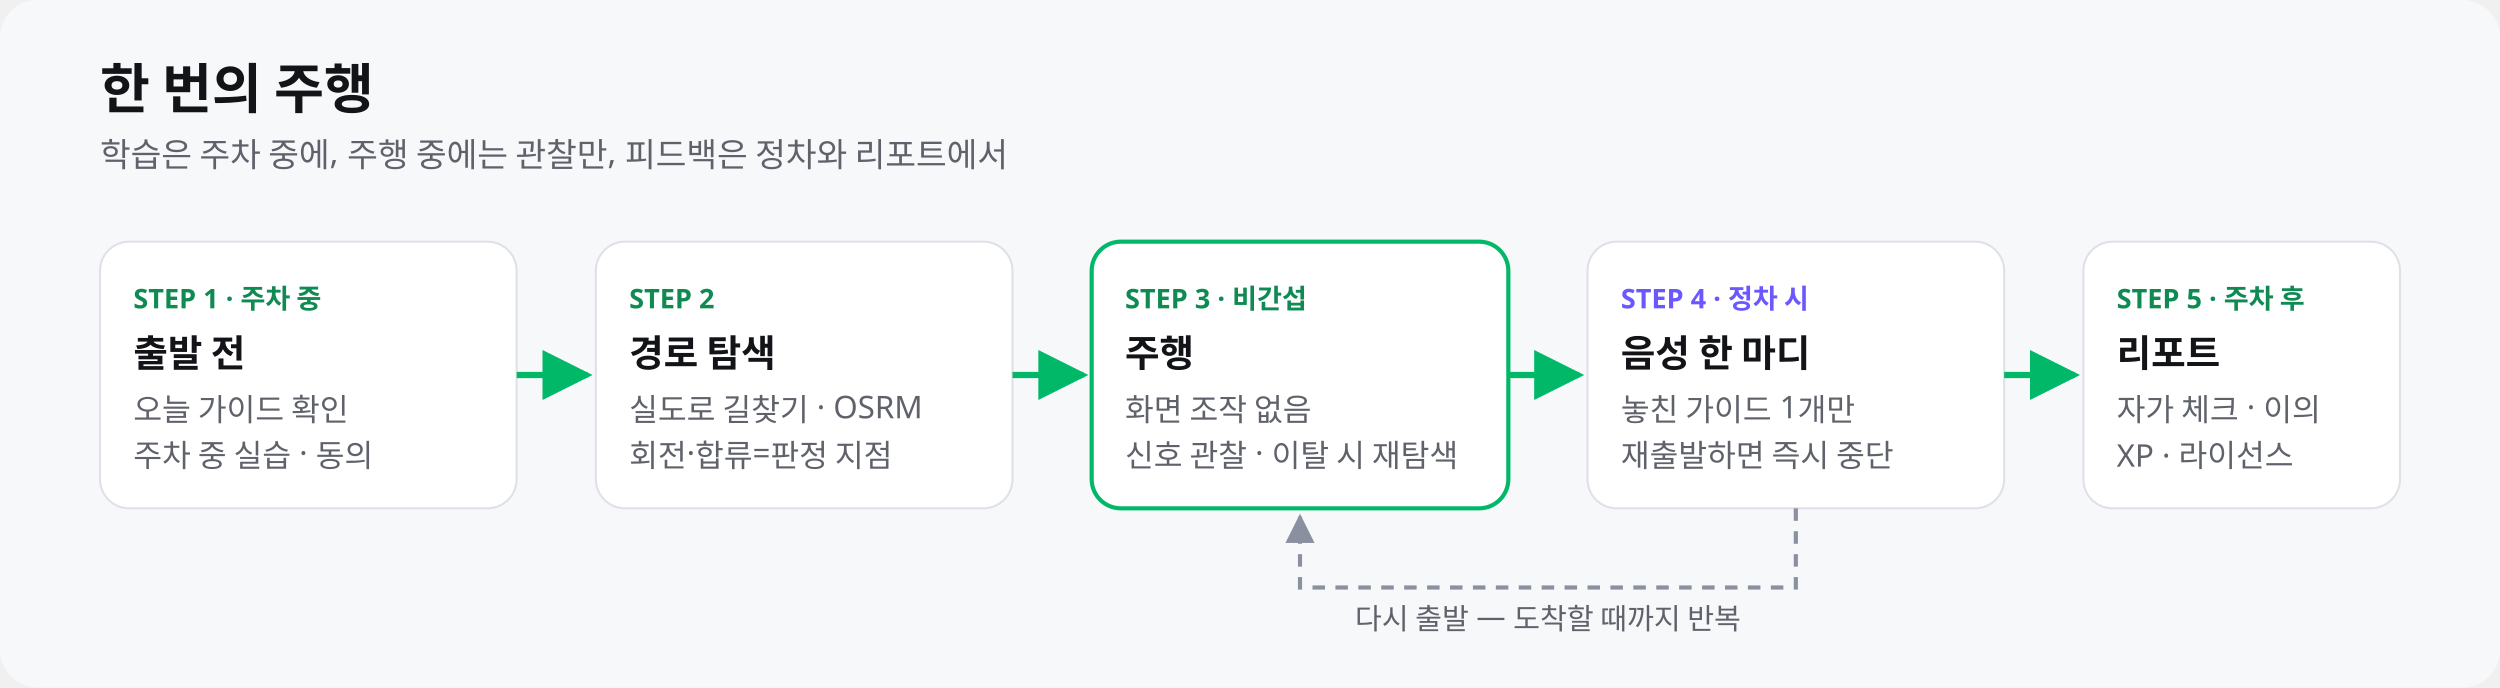
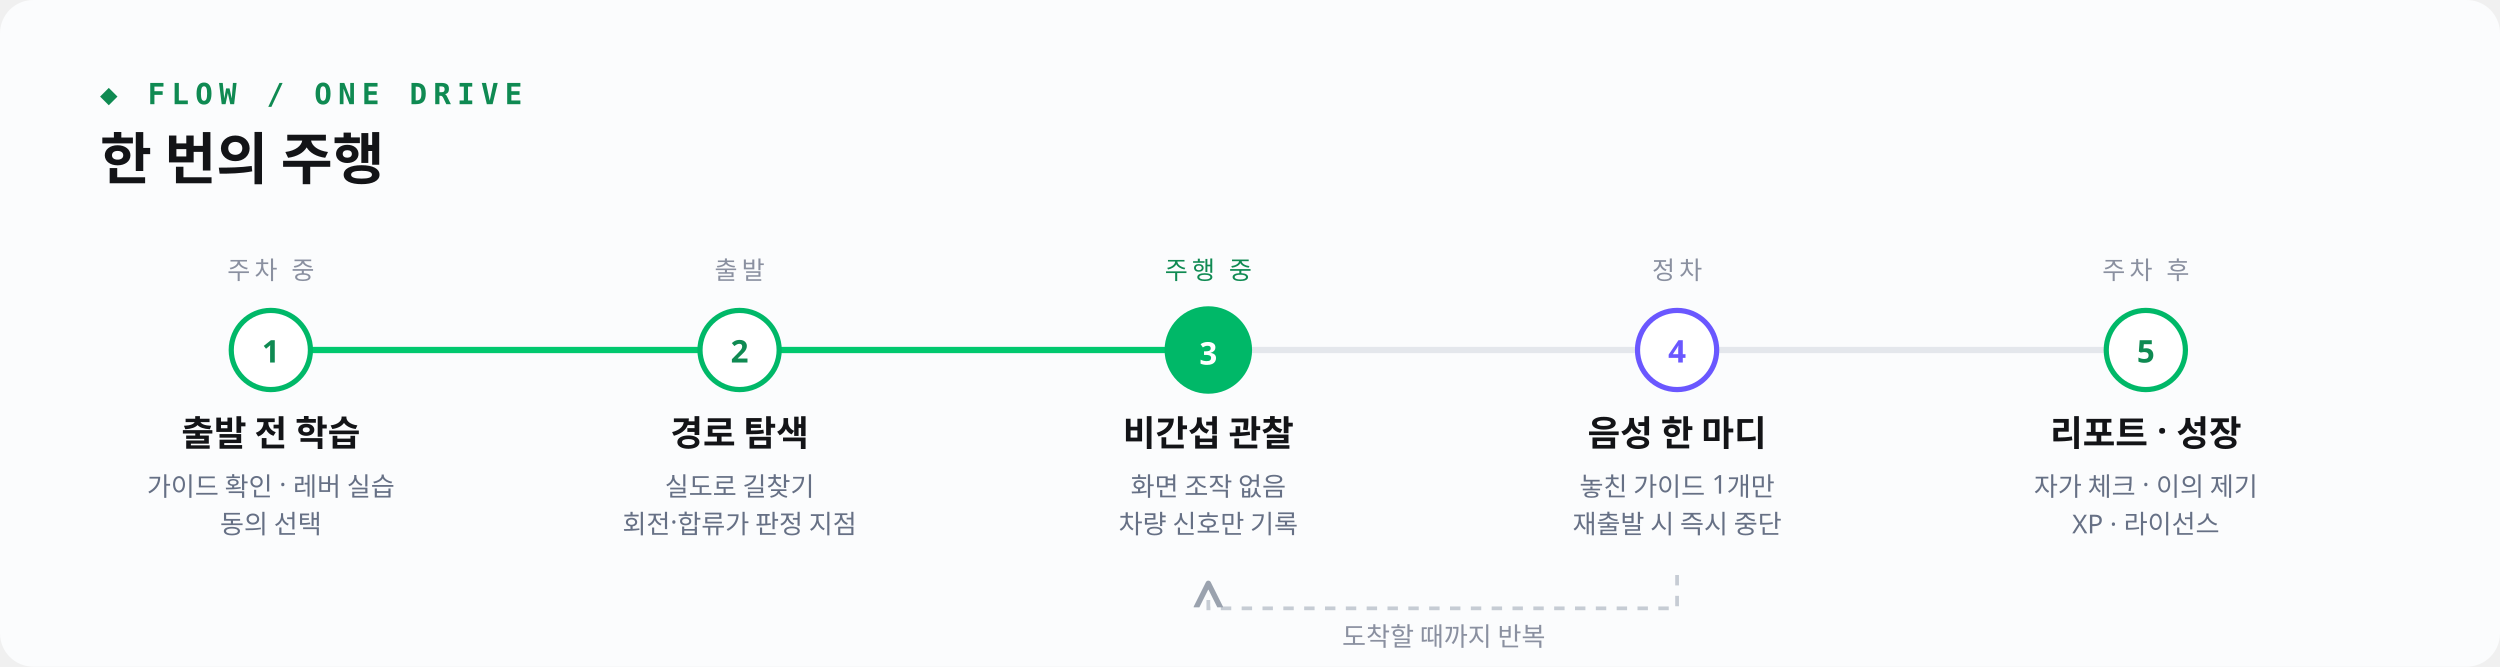
- <svg xmlns="http://www.w3.org/2000/svg" width="1200" height="330" viewBox="0 0 1200 330" font-family="'Malgun Gothic','Apple SD Gothic Neo','Noto Sans KR',sans-serif">
+ <svg xmlns="http://www.w3.org/2000/svg" width="1200" height="320" viewBox="0 0 1200 320" font-family="'Malgun Gothic','Apple SD Gothic Neo','Noto Sans KR',sans-serif">
  <defs>
-     <marker id="fa" viewBox="0 0 10 10" refX="9" refY="5" markerWidth="8" markerHeight="8" orient="auto">
-       <path d="M0 0 L10 5 L0 10 z" fill="#00B868" />
-     </marker>
-     <marker id="fb" viewBox="0 0 10 10" refX="9" refY="5" markerWidth="7" markerHeight="7" orient="auto">
-       <path d="M0 0 L10 5 L0 10 z" fill="#8A90A0" />
+     <marker id="fl" viewBox="0 0 10 10" refX="8" refY="5" markerWidth="8" markerHeight="8" orient="auto">
+       <path d="M0 1 L8 5 L0 9" fill="none" stroke="#9AA2AE" stroke-width="1.8" stroke-linecap="round" stroke-linejoin="round" />
    </marker>
  </defs>
-   <rect width="1200" height="330" fill="#F7F8FA" rx="18" />
-   <text x="48" y="52" font-size="26" font-weight="800" fill="#131417">한 번의 주행</text>
-   <text x="48" y="80" font-size="16" fill="#5F626B">학습은 주차 중에, 주행 중에는 관찰만, 피드백은 정차와 리포트에서</text>
-   <g font-size="15">
-     <rect x="48" y="116" width="200" height="128" rx="14" fill="#FFFFFF" stroke="#E0E1E6" />
-     <text x="64" y="148" font-size="13" fill="#0F8A52" font-weight="700">STEP 1 · 주차 중</text>
-     <text x="64" y="176" font-size="18" font-weight="800" fill="#131417">출발 전</text>
-     <text x="64" y="202" fill="#5F626B">오늘 가이드 확인</text>
-     <text x="64" y="224" fill="#5F626B">주차 중 실습 · 동의</text>
-     <rect x="286" y="116" width="200" height="128" rx="14" fill="#FFFFFF" stroke="#E0E1E6" />
-     <text x="302" y="148" font-size="13" fill="#0F8A52" font-weight="700">STEP 2</text>
-     <text x="302" y="176" font-size="18" font-weight="800" fill="#131417">경로 탐색</text>
-     <text x="302" y="202" fill="#5F626B">실도로 길찾기 · OSRM</text>
-     <text x="302" y="224" fill="#5F626B">회전·합류=판정 지점</text>
-     <rect x="524" y="116" width="200" height="128" rx="14" fill="#FFFFFF" stroke="#00B868" stroke-width="2" />
-     <text x="540" y="148" font-size="13" fill="#0F8A52" font-weight="700">STEP 3 · 비간섭</text>
-     <text x="540" y="176" font-size="18" font-weight="800" fill="#131417">주행</text>
-     <text x="540" y="202" fill="#5F626B">화면 조작 없음</text>
-     <text x="540" y="224" fill="#5F626B">신호 관찰 · 이탈 시 재탐색</text>
-     <rect x="762" y="116" width="200" height="128" rx="14" fill="#FFFFFF" stroke="#E0E1E6" />
-     <text x="778" y="148" font-size="13" fill="#6A57FF" font-weight="700">STEP 4 · 정차 시</text>
-     <text x="778" y="176" font-size="18" font-weight="800" fill="#131417">음성 한 마디</text>
-     <text x="778" y="202" fill="#5F626B">놓친 가이드 1개만</text>
-     <text x="778" y="224" fill="#5F626B">재출발하면 즉시 중단</text>
-     <rect x="1000" y="116" width="152" height="128" rx="14" fill="#FFFFFF" stroke="#E0E1E6" />
-     <text x="1016" y="148" font-size="13" fill="#0F8A52" font-weight="700">STEP 5 · 주차 후</text>
-     <text x="1016" y="176" font-size="18" font-weight="800" fill="#131417">리포트</text>
-     <text x="1016" y="202" fill="#5F626B">자가 체크 · 이의</text>
-     <text x="1016" y="224" fill="#5F626B">XP · 라이선스</text>
-   </g>
-   <line x1="248" y1="180" x2="282" y2="180" stroke="#00B868" stroke-width="3" marker-end="url(#fa)" />
-   <line x1="486" y1="180" x2="520" y2="180" stroke="#00B868" stroke-width="3" marker-end="url(#fa)" />
-   <line x1="724" y1="180" x2="758" y2="180" stroke="#00B868" stroke-width="3" marker-end="url(#fa)" />
-   <line x1="962" y1="180" x2="996" y2="180" stroke="#00B868" stroke-width="3" marker-end="url(#fa)" />
-   <path d="M 862 244 L 862 282 L 624 282 L 624 248" fill="none" stroke="#8A90A0" stroke-width="2" stroke-dasharray="6 5" marker-end="url(#fb)" />
-   <text x="743" y="302" text-anchor="middle" font-size="14" fill="#5F626B">다시 출발 — 도착할 때까지 반복</text>
+   <rect width="1200" height="320" fill="#FBFCFD" rx="16" />
+   <text x="48" y="50" font-family="Consolas,Menlo,monospace" font-size="14" letter-spacing="3" font-weight="700" fill="#0F8A52">◆ FLOW / ONE DRIVE</text>
+   <text x="48" y="86" font-size="27" font-weight="800" fill="#131417">한 번의 주행</text>
+   <line x1="130" y1="168" x2="1030" y2="168" stroke="#E4E7EC" stroke-width="3" />
+   <line x1="130" y1="168" x2="580" y2="168" stroke="#00C86E" stroke-width="3" />
+   <text x="130" y="134" text-anchor="middle" font-family="Consolas,Menlo,monospace" font-size="12" letter-spacing="2" fill="#8A90A0">주차 중</text>
+   <circle cx="130" cy="168" r="19" fill="#FFFFFF" stroke="#00B868" stroke-width="2.5" />
+   <text x="130" y="174" text-anchor="middle" font-size="15" font-weight="800" fill="#0F8A52">1</text>
+   <text x="130" y="214" text-anchor="middle" font-size="17" font-weight="800" fill="#131417">출발 전 학습</text>
+   <text x="130" y="238" text-anchor="middle" font-size="12.5" fill="#667085">가이드 확인 · 레버 실습</text>
+   <text x="130" y="256" text-anchor="middle" font-size="12.5" fill="#667085">동의 선택</text>
+   <text x="355" y="134" text-anchor="middle" font-family="Consolas,Menlo,monospace" font-size="12" letter-spacing="2" fill="#8A90A0">출발</text>
+   <circle cx="355" cy="168" r="19" fill="#FFFFFF" stroke="#00B868" stroke-width="2.5" />
+   <text x="355" y="174" text-anchor="middle" font-size="15" font-weight="800" fill="#0F8A52">2</text>
+   <text x="355" y="214" text-anchor="middle" font-size="17" font-weight="800" fill="#131417">경로 탐색</text>
+   <text x="355" y="238" text-anchor="middle" font-size="12.5" fill="#667085">실도로 길찾기</text>
+   <text x="355" y="256" text-anchor="middle" font-size="12.5" fill="#667085">회전·합류가 판정 지점</text>
+   <text x="580" y="134" text-anchor="middle" font-family="Consolas,Menlo,monospace" font-size="12" letter-spacing="2" fill="#0F8A52">주행 중</text>
+   <circle cx="580" cy="168" r="21" fill="#00B868" />
+   <text x="580" y="175" text-anchor="middle" font-size="15" font-weight="800" fill="#FFFFFF">3</text>
+   <text x="580" y="214" text-anchor="middle" font-size="17" font-weight="800" fill="#131417">비간섭 관찰</text>
+   <text x="580" y="238" text-anchor="middle" font-size="12.5" fill="#667085">화면 조작 없음</text>
+   <text x="580" y="256" text-anchor="middle" font-size="12.5" fill="#667085">차량 신호만 기록</text>
+   <text x="805" y="134" text-anchor="middle" font-family="Consolas,Menlo,monospace" font-size="12" letter-spacing="2" fill="#8A90A0">정차</text>
+   <circle cx="805" cy="168" r="19" fill="#FFFFFF" stroke="#6A57FF" stroke-width="2.5" />
+   <text x="805" y="174" text-anchor="middle" font-size="15" font-weight="800" fill="#6A57FF">4</text>
+   <text x="805" y="214" text-anchor="middle" font-size="17" font-weight="800" fill="#131417">음성 한 마디</text>
+   <text x="805" y="238" text-anchor="middle" font-size="12.5" fill="#667085">놓친 가이드 1개만</text>
+   <text x="805" y="256" text-anchor="middle" font-size="12.5" fill="#667085">재출발 시 즉시 중단</text>
+   <text x="1030" y="134" text-anchor="middle" font-family="Consolas,Menlo,monospace" font-size="12" letter-spacing="2" fill="#8A90A0">주차 후</text>
+   <circle cx="1030" cy="168" r="19" fill="#FFFFFF" stroke="#00B868" stroke-width="2.5" />
+   <text x="1030" y="174" text-anchor="middle" font-size="15" font-weight="800" fill="#0F8A52">5</text>
+   <text x="1030" y="214" text-anchor="middle" font-size="17" font-weight="800" fill="#131417">리포트 · 성장</text>
+   <text x="1030" y="238" text-anchor="middle" font-size="12.5" fill="#667085">자가 체크 · 이의 제기</text>
+   <text x="1030" y="256" text-anchor="middle" font-size="12.5" fill="#667085">XP · 라이선스</text>
+   <path d="M 805 276 L 805 292 L 580 292 L 580 280" fill="none" stroke="#C6CCD4" stroke-width="1.8" stroke-dasharray="5 5" marker-end="url(#fl)" />
+   <text x="693" y="310" text-anchor="middle" font-size="12.5" fill="#8A90A0">도착할 때까지 반복</text>
</svg>
